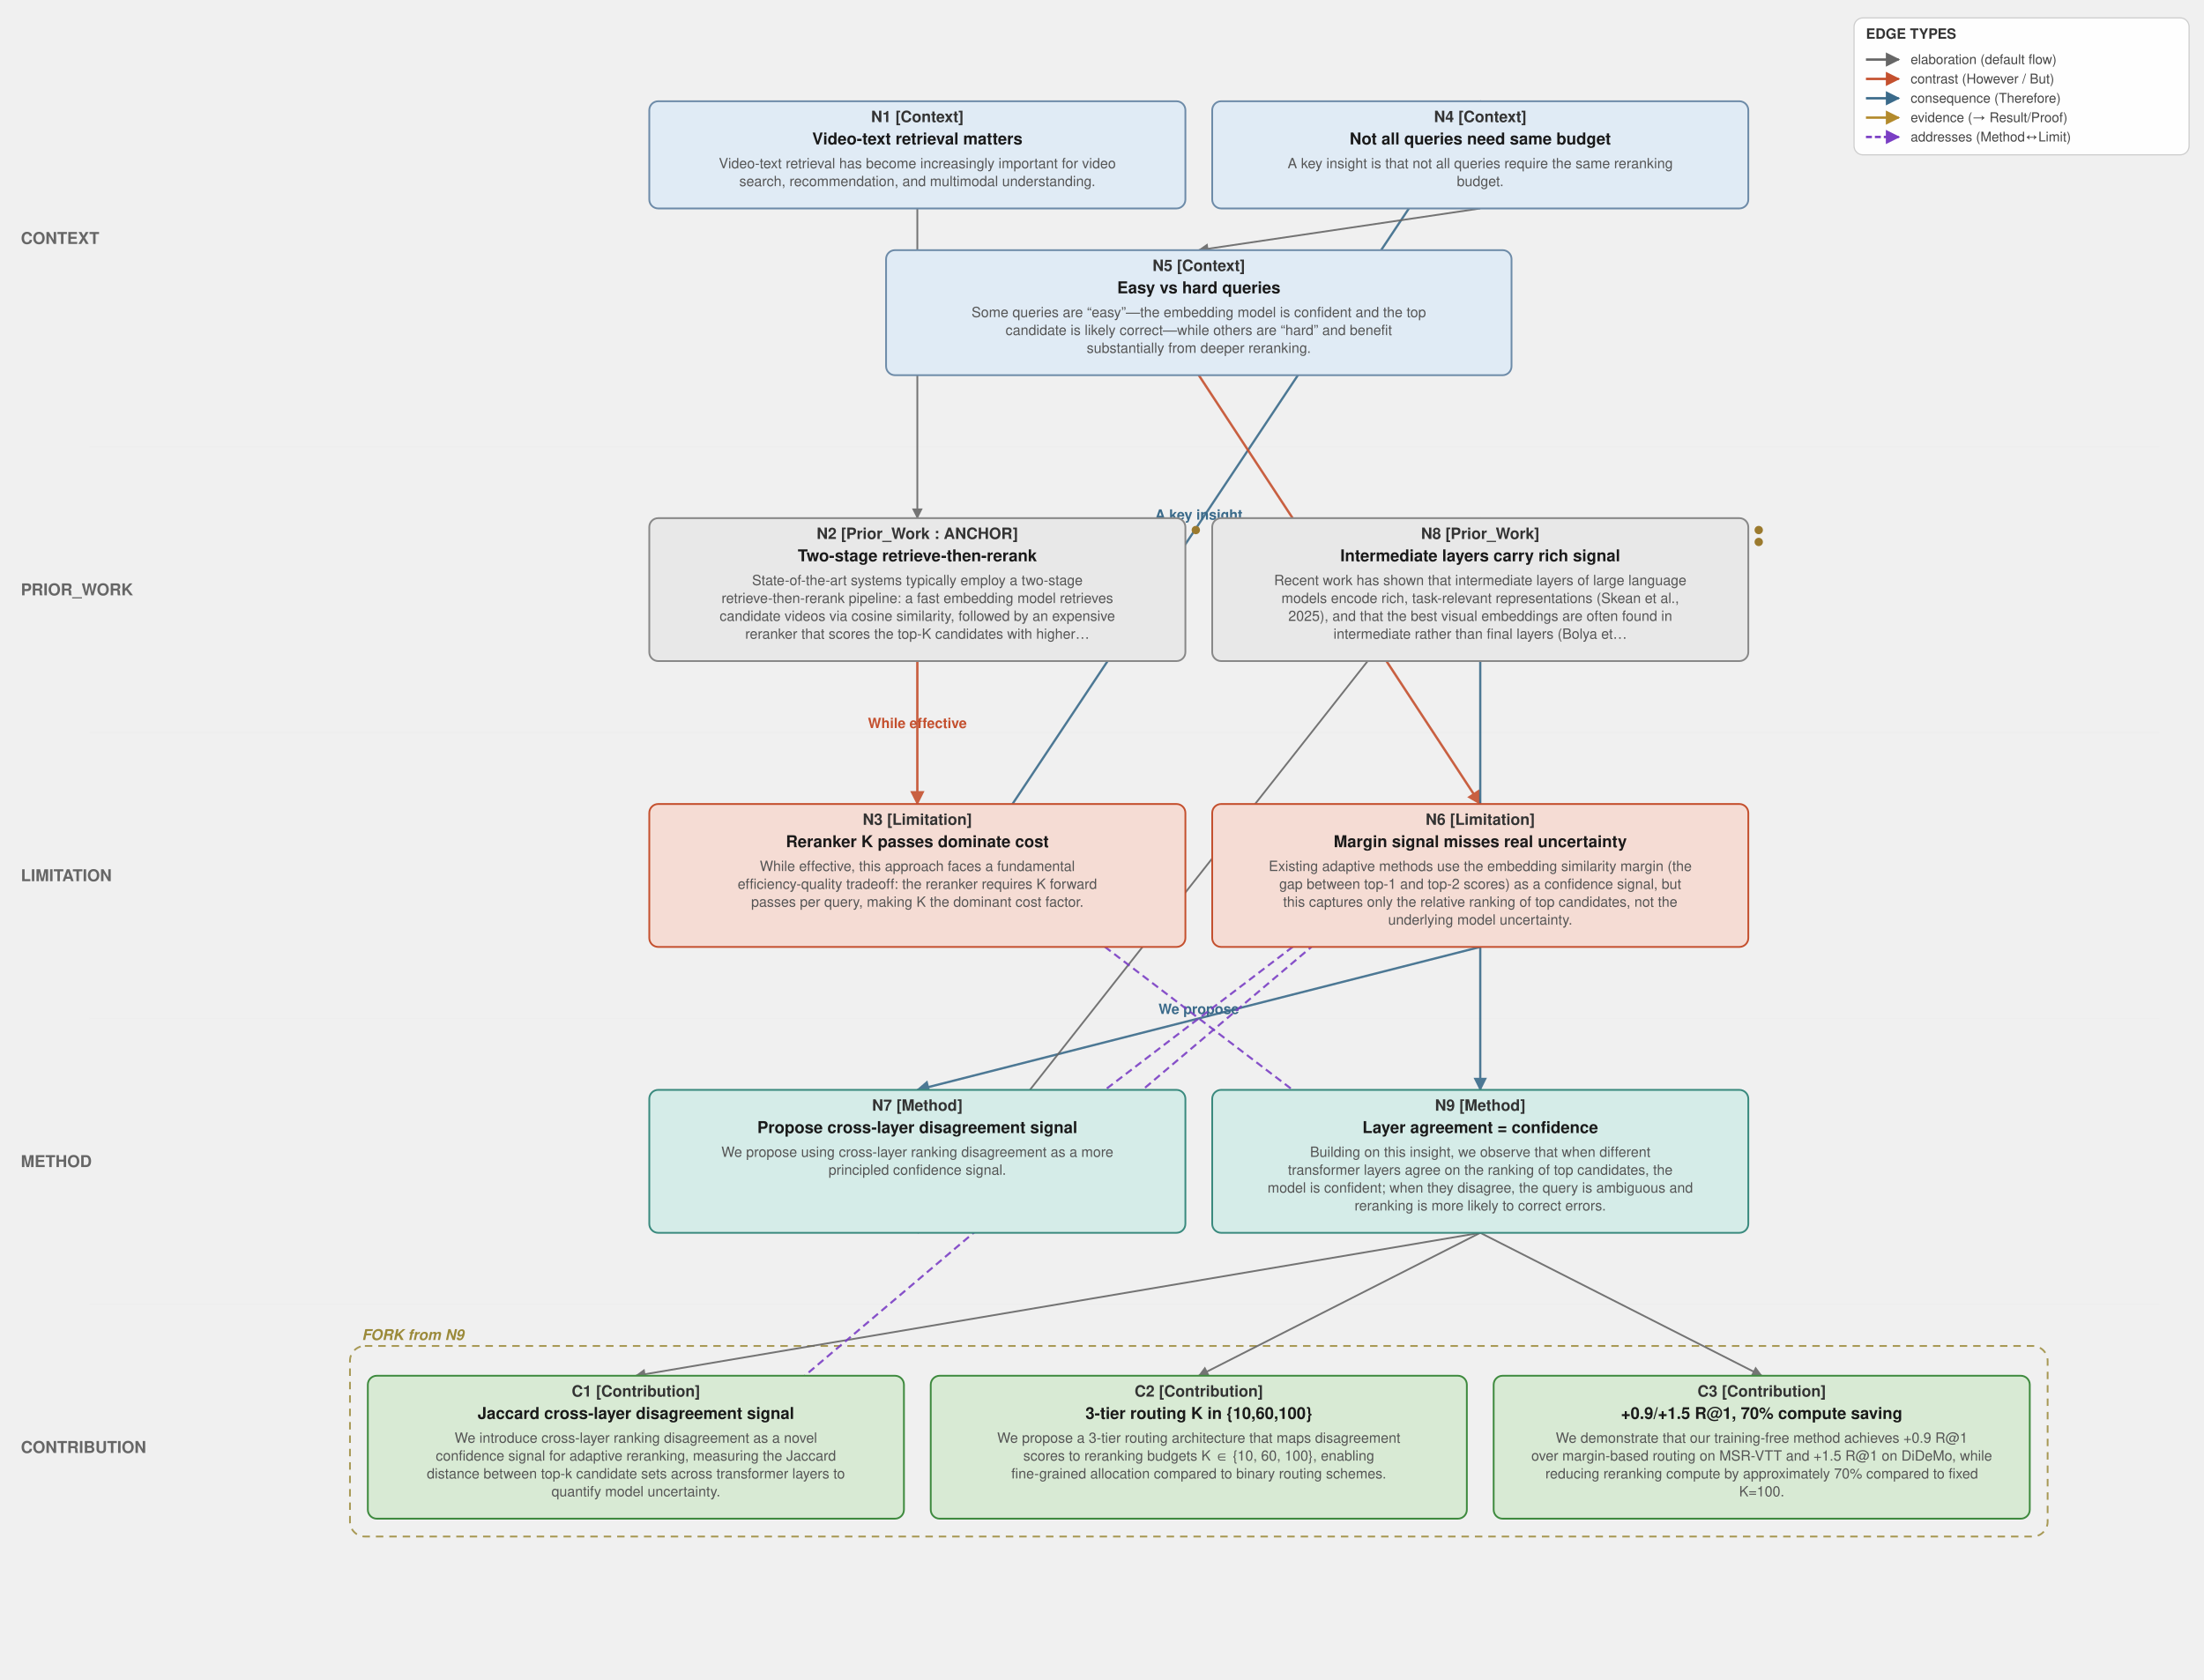
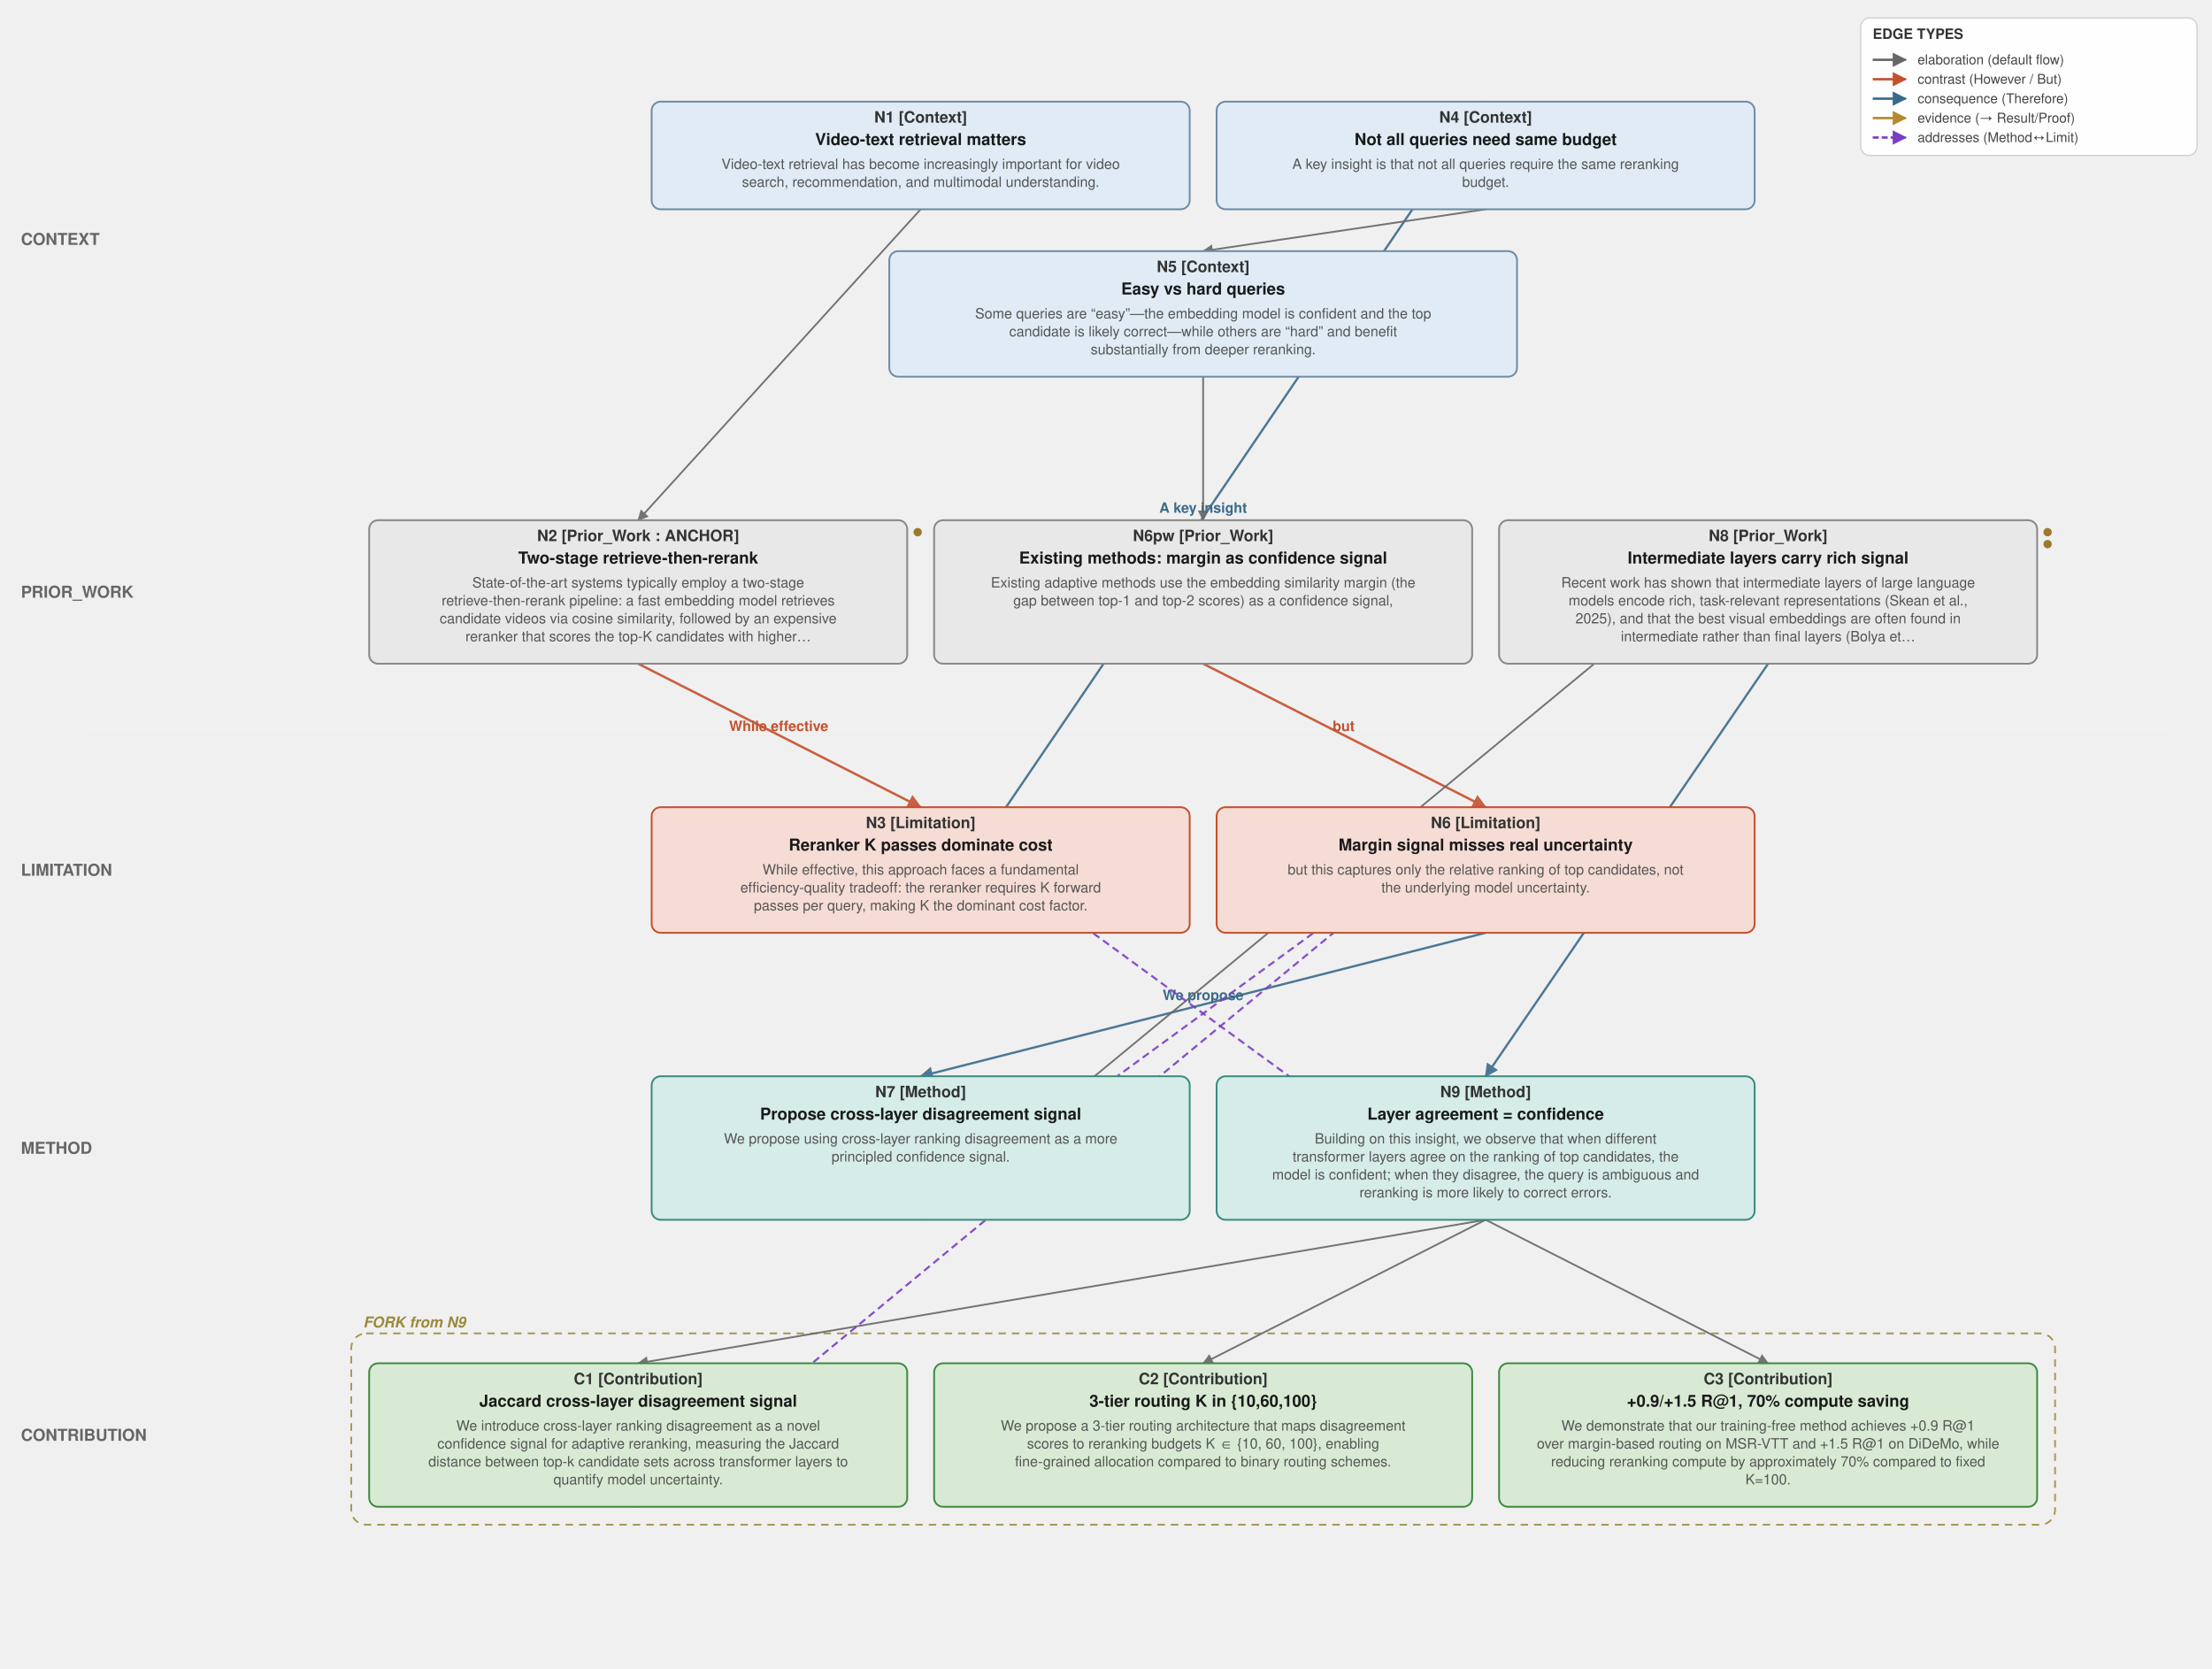
- <svg xmlns="http://www.w3.org/2000/svg" viewBox="0 0 1480 1128" style="width:100%; background:#fdfcf6; border:1px solid #e2e0d7; border-radius:8px;" font-family="-apple-system, BlinkMacSystemFont, Helvetica, Arial, sans-serif">
+ <svg xmlns="http://www.w3.org/2000/svg" viewBox="0 0 1480 1116" style="width:100%; background:#fdfcf6; border:1px solid #e2e0d7; border-radius:8px;" font-family="-apple-system, BlinkMacSystemFont, Helvetica, Arial, sans-serif">
  <defs>
    <marker id="ar" viewBox="0 0 10 10" refX="9" refY="5" markerWidth="6" markerHeight="6" orient="auto">
      <path d="M 0 0 L 10 5 L 0 10 z" fill="#666" />
    </marker>
    <marker id="ar-crit" viewBox="0 0 10 10" refX="9" refY="5" markerWidth="6" markerHeight="6" orient="auto">
      <path d="M 0 0 L 10 5 L 0 10 z" fill="#c4502e" />
    </marker>
    <marker id="ar-cons" viewBox="0 0 10 10" refX="9" refY="5" markerWidth="6" markerHeight="6" orient="auto">
      <path d="M 0 0 L 10 5 L 0 10 z" fill="#3a6a8a" />
    </marker>
    <marker id="ar-ev" viewBox="0 0 10 10" refX="9" refY="5" markerWidth="6" markerHeight="6" orient="auto">
      <path d="M 0 0 L 10 5 L 0 10 z" fill="#b38a2c" />
    </marker>
    <marker id="ar-back" viewBox="0 0 10 10" refX="9" refY="5" markerWidth="6" markerHeight="6" orient="auto">
      <path d="M 0 0 L 10 5 L 0 10 z" fill="#7a3ec4" />
    </marker>
  </defs>
  <text x="14" y="160" font-size="11" fill="#666" font-weight="700" dominant-baseline="middle">CONTEXT</text>
  <text x="14" y="396" font-size="11" fill="#666" font-weight="700" dominant-baseline="middle">PRIOR_WORK</text>
  <line x1="60" y1="300" x2="1450" y2="300" stroke="#eee" stroke-width="1" />
-   <text x="14" y="588" font-size="11" fill="#666" font-weight="700" dominant-baseline="middle">LIMITATION</text>
+   <text x="14" y="582" font-size="11" fill="#666" font-weight="700" dominant-baseline="middle">LIMITATION</text>
  <line x1="60" y1="492" x2="1450" y2="492" stroke="#eee" stroke-width="1" />
-   <text x="14" y="780" font-size="11" fill="#666" font-weight="700" dominant-baseline="middle">METHOD</text>
-   <line x1="60" y1="684" x2="1450" y2="684" stroke="#eee" stroke-width="1" />
-   <text x="14" y="972" font-size="11" fill="#666" font-weight="700" dominant-baseline="middle">CONTRIBUTION</text>
-   <line x1="60" y1="876" x2="1450" y2="876" stroke="#eee" stroke-width="1" />
-   <rect x="235" y="904" width="1140" height="128" rx="10" fill="none" stroke="#9b8a3a" stroke-width="1.2" stroke-dasharray="5 4" opacity="0.85" />
-   <text x="243" y="900" font-size="10" fill="#9b8a3a" font-style="italic" font-weight="600">FORK from N9</text>
-   <line x1="616" y1="140" x2="616" y2="348" stroke="#666" stroke-width="1.2" marker-end="url(#ar)" opacity="0.9" />
-   <line x1="616" y1="444" x2="616" y2="540" stroke="#c4502e" stroke-width="1.6" marker-end="url(#ar-crit)" opacity="0.9" />
-   <text x="616" y="489" font-size="9.5" fill="#c4502e" font-weight="600" text-anchor="middle">While effective</text>
-   <line x1="616" y1="636" x2="994" y2="68" stroke="#3a6a8a" stroke-width="1.5" marker-end="url(#ar-cons)" opacity="0.9" />
-   <text x="805" y="349" font-size="9.5" fill="#3a6a8a" font-weight="600" text-anchor="middle">A key insight</text>
+   <text x="14" y="768" font-size="11" fill="#666" font-weight="700" dominant-baseline="middle">METHOD</text>
+   <line x1="60" y1="672" x2="1450" y2="672" stroke="#eee" stroke-width="1" />
+   <text x="14" y="960" font-size="11" fill="#666" font-weight="700" dominant-baseline="middle">CONTRIBUTION</text>
+   <line x1="60" y1="864" x2="1450" y2="864" stroke="#eee" stroke-width="1" />
+   <rect x="235" y="892" width="1140" height="128" rx="10" fill="none" stroke="#9b8a3a" stroke-width="1.2" stroke-dasharray="5 4" opacity="0.85" />
+   <text x="243" y="888" font-size="10" fill="#9b8a3a" font-style="italic" font-weight="600">FORK from N9</text>
+   <line x1="616" y1="140" x2="427" y2="348" stroke="#666" stroke-width="1.2" marker-end="url(#ar)" opacity="0.9" />
+   <line x1="427" y1="444" x2="616" y2="540" stroke="#c4502e" stroke-width="1.6" marker-end="url(#ar-crit)" opacity="0.9" />
+   <text x="521" y="489" font-size="9.5" fill="#c4502e" font-weight="600" text-anchor="middle">While effective</text>
+   <line x1="616" y1="624" x2="994" y2="68" stroke="#3a6a8a" stroke-width="1.5" marker-end="url(#ar-cons)" opacity="0.9" />
+   <text x="805" y="343" font-size="9.5" fill="#3a6a8a" font-weight="600" text-anchor="middle">A key insight</text>
  <line x1="994" y1="140" x2="805" y2="168" stroke="#666" stroke-width="1.2" marker-end="url(#ar)" opacity="0.9" />
-   <line x1="805" y1="252" x2="994" y2="540" stroke="#c4502e" stroke-width="1.6" marker-end="url(#ar-crit)" opacity="0.9" />
-   <text x="899" y="393" font-size="9.5" fill="#c4502e" font-weight="600" text-anchor="middle">but</text>
-   <line x1="994" y1="636" x2="616" y2="732" stroke="#3a6a8a" stroke-width="1.5" marker-end="url(#ar-cons)" opacity="0.9" />
-   <text x="805" y="681" font-size="9.5" fill="#3a6a8a" font-weight="600" text-anchor="middle">We propose</text>
-   <line x1="616" y1="828" x2="994" y2="348" stroke="#666" stroke-width="1.2" marker-end="url(#ar)" opacity="0.9" />
-   <line x1="994" y1="444" x2="994" y2="732" stroke="#3a6a8a" stroke-width="1.5" marker-end="url(#ar-cons)" opacity="0.9" />
-   <text x="994" y="585" font-size="9.5" fill="#3a6a8a" font-weight="600" text-anchor="middle">Building on this insight</text>
-   <line x1="994" y1="828" x2="427" y2="924" stroke="#666" stroke-width="1.2" marker-end="url(#ar)" opacity="0.9" />
-   <line x1="994" y1="828" x2="805" y2="924" stroke="#666" stroke-width="1.2" marker-end="url(#ar)" opacity="0.9" />
-   <line x1="994" y1="828" x2="1183" y2="924" stroke="#666" stroke-width="1.2" marker-end="url(#ar)" opacity="0.9" />
-   <line x1="616" y1="828" x2="994" y2="540" stroke="#7a3ec4" stroke-width="1.4" stroke-dasharray="5 3" marker-end="url(#ar-back)" opacity="0.9" />
-   <line x1="994" y1="828" x2="616" y2="540" stroke="#7a3ec4" stroke-width="1.4" stroke-dasharray="5 3" marker-end="url(#ar-back)" opacity="0.9" />
-   <line x1="427" y1="1020" x2="994" y2="540" stroke="#7a3ec4" stroke-width="1.4" stroke-dasharray="5 3" marker-end="url(#ar-back)" opacity="0.9" />
+   <line x1="805" y1="252" x2="805" y2="348" stroke="#666" stroke-width="1.2" marker-end="url(#ar)" opacity="0.9" />
+   <line x1="805" y1="444" x2="994" y2="540" stroke="#c4502e" stroke-width="1.6" marker-end="url(#ar-crit)" opacity="0.9" />
+   <text x="899" y="489" font-size="9.5" fill="#c4502e" font-weight="600" text-anchor="middle">but</text>
+   <line x1="994" y1="624" x2="616" y2="720" stroke="#3a6a8a" stroke-width="1.5" marker-end="url(#ar-cons)" opacity="0.9" />
+   <text x="805" y="669" font-size="9.5" fill="#3a6a8a" font-weight="600" text-anchor="middle">We propose</text>
+   <line x1="616" y1="816" x2="1183" y2="348" stroke="#666" stroke-width="1.2" marker-end="url(#ar)" opacity="0.9" />
+   <line x1="1183" y1="444" x2="994" y2="720" stroke="#3a6a8a" stroke-width="1.5" marker-end="url(#ar-cons)" opacity="0.9" />
+   <text x="1088" y="579" font-size="9.5" fill="#3a6a8a" font-weight="600" text-anchor="middle">Building on this insight</text>
+   <line x1="994" y1="816" x2="427" y2="912" stroke="#666" stroke-width="1.2" marker-end="url(#ar)" opacity="0.9" />
+   <line x1="994" y1="816" x2="805" y2="912" stroke="#666" stroke-width="1.2" marker-end="url(#ar)" opacity="0.9" />
+   <line x1="994" y1="816" x2="1183" y2="912" stroke="#666" stroke-width="1.2" marker-end="url(#ar)" opacity="0.9" />
+   <line x1="616" y1="816" x2="994" y2="540" stroke="#7a3ec4" stroke-width="1.4" stroke-dasharray="5 3" marker-end="url(#ar-back)" opacity="0.9" />
+   <line x1="994" y1="816" x2="616" y2="540" stroke="#7a3ec4" stroke-width="1.4" stroke-dasharray="5 3" marker-end="url(#ar-back)" opacity="0.9" />
+   <line x1="427" y1="1008" x2="994" y2="540" stroke="#7a3ec4" stroke-width="1.4" stroke-dasharray="5 3" marker-end="url(#ar-back)" opacity="0.9" />
  <g>
    <rect x="436" y="68" width="360" height="72" rx="6" fill="#e0ebf5" stroke="#6d8ba8" stroke-width="1.2" />
    <text x="616" y="82" text-anchor="middle" font-size="10.5" font-weight="700" fill="#333">N1 [Context]</text>
    <text x="616" y="97" text-anchor="middle" font-size="11" font-weight="600" fill="#1a1a1a">Video-text retrieval matters</text>
    <text x="616" y="113" text-anchor="middle" font-size="9.5" fill="#555">Video-text retrieval has become increasingly important for video</text>
    <text x="616" y="125" text-anchor="middle" font-size="9.5" fill="#555">search, recommendation, and multimodal understanding.</text>
  </g>
-   <circle cx="803.0" cy="356.0" r="2.8" fill="#9b7a2e" />
+   <circle cx="614.0" cy="356.0" r="2.8" fill="#9b7a2e" />
  <g>
-     <rect x="436" y="348" width="360" height="96" rx="6" fill="#e8e8e8" stroke="#888" stroke-width="1.2" />
-     <text x="616" y="362" text-anchor="middle" font-size="10.5" font-weight="700" fill="#333">N2 [Prior_Work : ANCHOR]</text>
-     <text x="616" y="377" text-anchor="middle" font-size="11" font-weight="600" fill="#1a1a1a">Two-stage retrieve-then-rerank</text>
-     <text x="616" y="393" text-anchor="middle" font-size="9.5" fill="#555">State-of-the-art systems typically employ a two-stage</text>
-     <text x="616" y="405" text-anchor="middle" font-size="9.5" fill="#555">retrieve-then-rerank pipeline: a fast embedding model retrieves</text>
-     <text x="616" y="417" text-anchor="middle" font-size="9.5" fill="#555">candidate videos via cosine similarity, followed by an expensive</text>
-     <text x="616" y="429" text-anchor="middle" font-size="9.5" fill="#555">reranker that scores the top-K candidates with higher…</text>
+     <rect x="247" y="348" width="360" height="96" rx="6" fill="#e8e8e8" stroke="#888" stroke-width="1.2" />
+     <text x="427" y="362" text-anchor="middle" font-size="10.5" font-weight="700" fill="#333">N2 [Prior_Work : ANCHOR]</text>
+     <text x="427" y="377" text-anchor="middle" font-size="11" font-weight="600" fill="#1a1a1a">Two-stage retrieve-then-rerank</text>
+     <text x="427" y="393" text-anchor="middle" font-size="9.5" fill="#555">State-of-the-art systems typically employ a two-stage</text>
+     <text x="427" y="405" text-anchor="middle" font-size="9.5" fill="#555">retrieve-then-rerank pipeline: a fast embedding model retrieves</text>
+     <text x="427" y="417" text-anchor="middle" font-size="9.5" fill="#555">candidate videos via cosine similarity, followed by an expensive</text>
+     <text x="427" y="429" text-anchor="middle" font-size="9.5" fill="#555">reranker that scores the top-K candidates with higher…</text>
  </g>
  <g>
-     <rect x="436" y="540" width="360" height="96" rx="6" fill="#f5dcd4" stroke="#c4502e" stroke-width="1.2" />
+     <rect x="436" y="540" width="360" height="84" rx="6" fill="#f5dcd4" stroke="#c4502e" stroke-width="1.2" />
    <text x="616" y="554" text-anchor="middle" font-size="10.5" font-weight="700" fill="#333">N3 [Limitation]</text>
    <text x="616" y="569" text-anchor="middle" font-size="11" font-weight="600" fill="#1a1a1a">Reranker K passes dominate cost</text>
    <text x="616" y="585" text-anchor="middle" font-size="9.5" fill="#555">While effective, this approach faces a fundamental</text>
    <text x="616" y="597" text-anchor="middle" font-size="9.5" fill="#555">efficiency-quality tradeoff: the reranker requires K forward</text>
    <text x="616" y="609" text-anchor="middle" font-size="9.5" fill="#555">passes per query, making K the dominant cost factor.</text>
  </g>
  <g>
    <rect x="814" y="68" width="360" height="72" rx="6" fill="#e0ebf5" stroke="#6d8ba8" stroke-width="1.2" />
    <text x="994" y="82" text-anchor="middle" font-size="10.5" font-weight="700" fill="#333">N4 [Context]</text>
    <text x="994" y="97" text-anchor="middle" font-size="11" font-weight="600" fill="#1a1a1a">Not all queries need same budget</text>
    <text x="994" y="113" text-anchor="middle" font-size="9.5" fill="#555">A key insight is that not all queries require the same reranking</text>
    <text x="994" y="125" text-anchor="middle" font-size="9.5" fill="#555">budget.</text>
  </g>
  <g>
    <rect x="595" y="168" width="420" height="84" rx="6" fill="#e0ebf5" stroke="#6d8ba8" stroke-width="1.2" />
    <text x="805" y="182" text-anchor="middle" font-size="10.5" font-weight="700" fill="#333">N5 [Context]</text>
    <text x="805" y="197" text-anchor="middle" font-size="11" font-weight="600" fill="#1a1a1a">Easy vs hard queries</text>
    <text x="805" y="213" text-anchor="middle" font-size="9.5" fill="#555">Some queries are “easy”—the embedding model is confident and the top</text>
    <text x="805" y="225" text-anchor="middle" font-size="9.5" fill="#555">candidate is likely correct—while others are “hard” and benefit</text>
    <text x="805" y="237" text-anchor="middle" font-size="9.5" fill="#555">substantially from deeper reranking.</text>
  </g>
  <g>
-     <rect x="814" y="540" width="360" height="96" rx="6" fill="#f5dcd4" stroke="#c4502e" stroke-width="1.2" />
+     <rect x="625" y="348" width="360" height="96" rx="6" fill="#e8e8e8" stroke="#888" stroke-width="1.2" />
+     <text x="805" y="362" text-anchor="middle" font-size="10.5" font-weight="700" fill="#333">N6pw [Prior_Work]</text>
+     <text x="805" y="377" text-anchor="middle" font-size="11" font-weight="600" fill="#1a1a1a">Existing methods: margin as confidence signal</text>
+     <text x="805" y="393" text-anchor="middle" font-size="9.5" fill="#555">Existing adaptive methods use the embedding similarity margin (the</text>
+     <text x="805" y="405" text-anchor="middle" font-size="9.5" fill="#555">gap between top-1 and top-2 scores) as a confidence signal,</text>
+   </g>
+   <g>
+     <rect x="814" y="540" width="360" height="84" rx="6" fill="#f5dcd4" stroke="#c4502e" stroke-width="1.2" />
    <text x="994" y="554" text-anchor="middle" font-size="10.5" font-weight="700" fill="#333">N6 [Limitation]</text>
    <text x="994" y="569" text-anchor="middle" font-size="11" font-weight="600" fill="#1a1a1a">Margin signal misses real uncertainty</text>
-     <text x="994" y="585" text-anchor="middle" font-size="9.5" fill="#555">Existing adaptive methods use the embedding similarity margin (the</text>
-     <text x="994" y="597" text-anchor="middle" font-size="9.5" fill="#555">gap between top-1 and top-2 scores) as a confidence signal, but</text>
-     <text x="994" y="609" text-anchor="middle" font-size="9.5" fill="#555">this captures only the relative ranking of top candidates, not the</text>
-     <text x="994" y="621" text-anchor="middle" font-size="9.5" fill="#555">underlying model uncertainty.</text>
+     <text x="994" y="585" text-anchor="middle" font-size="9.5" fill="#555">but this captures only the relative ranking of top candidates, not</text>
+     <text x="994" y="597" text-anchor="middle" font-size="9.5" fill="#555">the underlying model uncertainty.</text>
  </g>
  <g>
-     <rect x="436" y="732" width="360" height="96" rx="6" fill="#d5ece8" stroke="#3a8a7e" stroke-width="1.2" />
-     <text x="616" y="746" text-anchor="middle" font-size="10.5" font-weight="700" fill="#333">N7 [Method]</text>
-     <text x="616" y="761" text-anchor="middle" font-size="11" font-weight="600" fill="#1a1a1a">Propose cross-layer disagreement signal</text>
-     <text x="616" y="777" text-anchor="middle" font-size="9.5" fill="#555">We propose using cross-layer ranking disagreement as a more</text>
-     <text x="616" y="789" text-anchor="middle" font-size="9.5" fill="#555">principled confidence signal.</text>
+     <rect x="436" y="720" width="360" height="96" rx="6" fill="#d5ece8" stroke="#3a8a7e" stroke-width="1.2" />
+     <text x="616" y="734" text-anchor="middle" font-size="10.5" font-weight="700" fill="#333">N7 [Method]</text>
+     <text x="616" y="749" text-anchor="middle" font-size="11" font-weight="600" fill="#1a1a1a">Propose cross-layer disagreement signal</text>
+     <text x="616" y="765" text-anchor="middle" font-size="9.5" fill="#555">We propose using cross-layer ranking disagreement as a more</text>
+     <text x="616" y="777" text-anchor="middle" font-size="9.5" fill="#555">principled confidence signal.</text>
  </g>
-   <circle cx="1181.0" cy="356.0" r="2.8" fill="#9b7a2e" />
-   <circle cx="1181.0" cy="364.0" r="2.8" fill="#9b7a2e" />
+   <circle cx="1370.0" cy="356.0" r="2.8" fill="#9b7a2e" />
+   <circle cx="1370.0" cy="364.0" r="2.8" fill="#9b7a2e" />
  <g>
-     <rect x="814" y="348" width="360" height="96" rx="6" fill="#e8e8e8" stroke="#888" stroke-width="1.2" />
-     <text x="994" y="362" text-anchor="middle" font-size="10.5" font-weight="700" fill="#333">N8 [Prior_Work]</text>
-     <text x="994" y="377" text-anchor="middle" font-size="11" font-weight="600" fill="#1a1a1a">Intermediate layers carry rich signal</text>
-     <text x="994" y="393" text-anchor="middle" font-size="9.5" fill="#555">Recent work has shown that intermediate layers of large language</text>
-     <text x="994" y="405" text-anchor="middle" font-size="9.5" fill="#555">models encode rich, task-relevant representations (Skean et al.,</text>
-     <text x="994" y="417" text-anchor="middle" font-size="9.5" fill="#555">2025), and that the best visual embeddings are often found in</text>
-     <text x="994" y="429" text-anchor="middle" font-size="9.5" fill="#555">intermediate rather than final layers (Bolya et…</text>
+     <rect x="1003" y="348" width="360" height="96" rx="6" fill="#e8e8e8" stroke="#888" stroke-width="1.2" />
+     <text x="1183" y="362" text-anchor="middle" font-size="10.5" font-weight="700" fill="#333">N8 [Prior_Work]</text>
+     <text x="1183" y="377" text-anchor="middle" font-size="11" font-weight="600" fill="#1a1a1a">Intermediate layers carry rich signal</text>
+     <text x="1183" y="393" text-anchor="middle" font-size="9.5" fill="#555">Recent work has shown that intermediate layers of large language</text>
+     <text x="1183" y="405" text-anchor="middle" font-size="9.5" fill="#555">models encode rich, task-relevant representations (Skean et al.,</text>
+     <text x="1183" y="417" text-anchor="middle" font-size="9.5" fill="#555">2025), and that the best visual embeddings are often found in</text>
+     <text x="1183" y="429" text-anchor="middle" font-size="9.5" fill="#555">intermediate rather than final layers (Bolya et…</text>
  </g>
  <g>
-     <rect x="814" y="732" width="360" height="96" rx="6" fill="#d5ece8" stroke="#3a8a7e" stroke-width="1.2" />
-     <text x="994" y="746" text-anchor="middle" font-size="10.5" font-weight="700" fill="#333">N9 [Method]</text>
-     <text x="994" y="761" text-anchor="middle" font-size="11" font-weight="600" fill="#1a1a1a">Layer agreement = confidence</text>
-     <text x="994" y="777" text-anchor="middle" font-size="9.5" fill="#555">Building on this insight, we observe that when different</text>
-     <text x="994" y="789" text-anchor="middle" font-size="9.5" fill="#555">transformer layers agree on the ranking of top candidates, the</text>
-     <text x="994" y="801" text-anchor="middle" font-size="9.5" fill="#555">model is confident; when they disagree, the query is ambiguous and</text>
-     <text x="994" y="813" text-anchor="middle" font-size="9.5" fill="#555">reranking is more likely to correct errors.</text>
+     <rect x="814" y="720" width="360" height="96" rx="6" fill="#d5ece8" stroke="#3a8a7e" stroke-width="1.2" />
+     <text x="994" y="734" text-anchor="middle" font-size="10.5" font-weight="700" fill="#333">N9 [Method]</text>
+     <text x="994" y="749" text-anchor="middle" font-size="11" font-weight="600" fill="#1a1a1a">Layer agreement = confidence</text>
+     <text x="994" y="765" text-anchor="middle" font-size="9.5" fill="#555">Building on this insight, we observe that when different</text>
+     <text x="994" y="777" text-anchor="middle" font-size="9.5" fill="#555">transformer layers agree on the ranking of top candidates, the</text>
+     <text x="994" y="789" text-anchor="middle" font-size="9.5" fill="#555">model is confident; when they disagree, the query is ambiguous and</text>
+     <text x="994" y="801" text-anchor="middle" font-size="9.5" fill="#555">reranking is more likely to correct errors.</text>
  </g>
  <g>
-     <rect x="247" y="924" width="360" height="96" rx="6" fill="#d8ead4" stroke="#3e8a3e" stroke-width="1.2" />
-     <text x="427" y="938" text-anchor="middle" font-size="10.5" font-weight="700" fill="#333">C1 [Contribution]</text>
-     <text x="427" y="953" text-anchor="middle" font-size="11" font-weight="600" fill="#1a1a1a">Jaccard cross-layer disagreement signal</text>
-     <text x="427" y="969" text-anchor="middle" font-size="9.5" fill="#555">We introduce cross-layer ranking disagreement as a novel</text>
-     <text x="427" y="981" text-anchor="middle" font-size="9.5" fill="#555">confidence signal for adaptive reranking, measuring the Jaccard</text>
-     <text x="427" y="993" text-anchor="middle" font-size="9.5" fill="#555">distance between top-k candidate sets across transformer layers to</text>
-     <text x="427" y="1005" text-anchor="middle" font-size="9.5" fill="#555">quantify model uncertainty.</text>
+     <rect x="247" y="912" width="360" height="96" rx="6" fill="#d8ead4" stroke="#3e8a3e" stroke-width="1.2" />
+     <text x="427" y="926" text-anchor="middle" font-size="10.5" font-weight="700" fill="#333">C1 [Contribution]</text>
+     <text x="427" y="941" text-anchor="middle" font-size="11" font-weight="600" fill="#1a1a1a">Jaccard cross-layer disagreement signal</text>
+     <text x="427" y="957" text-anchor="middle" font-size="9.5" fill="#555">We introduce cross-layer ranking disagreement as a novel</text>
+     <text x="427" y="969" text-anchor="middle" font-size="9.5" fill="#555">confidence signal for adaptive reranking, measuring the Jaccard</text>
+     <text x="427" y="981" text-anchor="middle" font-size="9.5" fill="#555">distance between top-k candidate sets across transformer layers to</text>
+     <text x="427" y="993" text-anchor="middle" font-size="9.5" fill="#555">quantify model uncertainty.</text>
  </g>
  <g>
-     <rect x="625" y="924" width="360" height="96" rx="6" fill="#d8ead4" stroke="#3e8a3e" stroke-width="1.2" />
-     <text x="805" y="938" text-anchor="middle" font-size="10.5" font-weight="700" fill="#333">C2 [Contribution]</text>
-     <text x="805" y="953" text-anchor="middle" font-size="11" font-weight="600" fill="#1a1a1a">3-tier routing K in {10,60,100}</text>
-     <text x="805" y="969" text-anchor="middle" font-size="9.5" fill="#555">We propose a 3-tier routing architecture that maps disagreement</text>
-     <text x="805" y="981" text-anchor="middle" font-size="9.5" fill="#555">scores to reranking budgets K ∈ {10, 60, 100}, enabling</text>
-     <text x="805" y="993" text-anchor="middle" font-size="9.5" fill="#555">fine-grained allocation compared to binary routing schemes.</text>
+     <rect x="625" y="912" width="360" height="96" rx="6" fill="#d8ead4" stroke="#3e8a3e" stroke-width="1.2" />
+     <text x="805" y="926" text-anchor="middle" font-size="10.5" font-weight="700" fill="#333">C2 [Contribution]</text>
+     <text x="805" y="941" text-anchor="middle" font-size="11" font-weight="600" fill="#1a1a1a">3-tier routing K in {10,60,100}</text>
+     <text x="805" y="957" text-anchor="middle" font-size="9.5" fill="#555">We propose a 3-tier routing architecture that maps disagreement</text>
+     <text x="805" y="969" text-anchor="middle" font-size="9.5" fill="#555">scores to reranking budgets K ∈ {10, 60, 100}, enabling</text>
+     <text x="805" y="981" text-anchor="middle" font-size="9.5" fill="#555">fine-grained allocation compared to binary routing schemes.</text>
  </g>
  <g>
-     <rect x="1003" y="924" width="360" height="96" rx="6" fill="#d8ead4" stroke="#3e8a3e" stroke-width="1.2" />
-     <text x="1183" y="938" text-anchor="middle" font-size="10.5" font-weight="700" fill="#333">C3 [Contribution]</text>
-     <text x="1183" y="953" text-anchor="middle" font-size="11" font-weight="600" fill="#1a1a1a">+0.9/+1.5 R@1, 70% compute saving</text>
-     <text x="1183" y="969" text-anchor="middle" font-size="9.5" fill="#555">We demonstrate that our training-free method achieves +0.9 R@1</text>
-     <text x="1183" y="981" text-anchor="middle" font-size="9.5" fill="#555">over margin-based routing on MSR-VTT and +1.5 R@1 on DiDeMo, while</text>
-     <text x="1183" y="993" text-anchor="middle" font-size="9.5" fill="#555">reducing reranking compute by approximately 70% compared to fixed</text>
-     <text x="1183" y="1005" text-anchor="middle" font-size="9.5" fill="#555">K=100.</text>
+     <rect x="1003" y="912" width="360" height="96" rx="6" fill="#d8ead4" stroke="#3e8a3e" stroke-width="1.2" />
+     <text x="1183" y="926" text-anchor="middle" font-size="10.5" font-weight="700" fill="#333">C3 [Contribution]</text>
+     <text x="1183" y="941" text-anchor="middle" font-size="11" font-weight="600" fill="#1a1a1a">+0.9/+1.5 R@1, 70% compute saving</text>
+     <text x="1183" y="957" text-anchor="middle" font-size="9.5" fill="#555">We demonstrate that our training-free method achieves +0.9 R@1</text>
+     <text x="1183" y="969" text-anchor="middle" font-size="9.5" fill="#555">over margin-based routing on MSR-VTT and +1.5 R@1 on DiDeMo, while</text>
+     <text x="1183" y="981" text-anchor="middle" font-size="9.5" fill="#555">reducing reranking compute by approximately 70% compared to fixed</text>
+     <text x="1183" y="993" text-anchor="middle" font-size="9.5" fill="#555">K=100.</text>
  </g>
  <g>
    <rect x="1245" y="12" width="225" height="92" rx="6" fill="#ffffff" stroke="#ccc" stroke-width="0.8" opacity="0.95" />
    <text x="1253" y="26" font-size="9.5" font-weight="700" fill="#333">EDGE TYPES</text>
    <line x1="1253" y1="40" x2="1275" y2="40" stroke="#666" stroke-width="1.6" marker-end="url(#ar)" />
    <text x="1283" y="43" font-size="9" fill="#444">elaboration (default flow)</text>
    <line x1="1253" y1="53" x2="1275" y2="53" stroke="#c4502e" stroke-width="1.6" marker-end="url(#ar-crit)" />
    <text x="1283" y="56" font-size="9" fill="#444">contrast (However / But)</text>
    <line x1="1253" y1="66" x2="1275" y2="66" stroke="#3a6a8a" stroke-width="1.6" marker-end="url(#ar-cons)" />
    <text x="1283" y="69" font-size="9" fill="#444">consequence (Therefore)</text>
    <line x1="1253" y1="79" x2="1275" y2="79" stroke="#b38a2c" stroke-width="1.6" marker-end="url(#ar-ev)" />
    <text x="1283" y="82" font-size="9" fill="#444">evidence (→ Result/Proof)</text>
    <line x1="1253" y1="92" x2="1275" y2="92" stroke="#7a3ec4" stroke-width="1.6" stroke-dasharray="4 2" marker-end="url(#ar-back)" />
    <text x="1283" y="95" font-size="9" fill="#444">addresses (Method↔Limit)</text>
  </g>
</svg>
